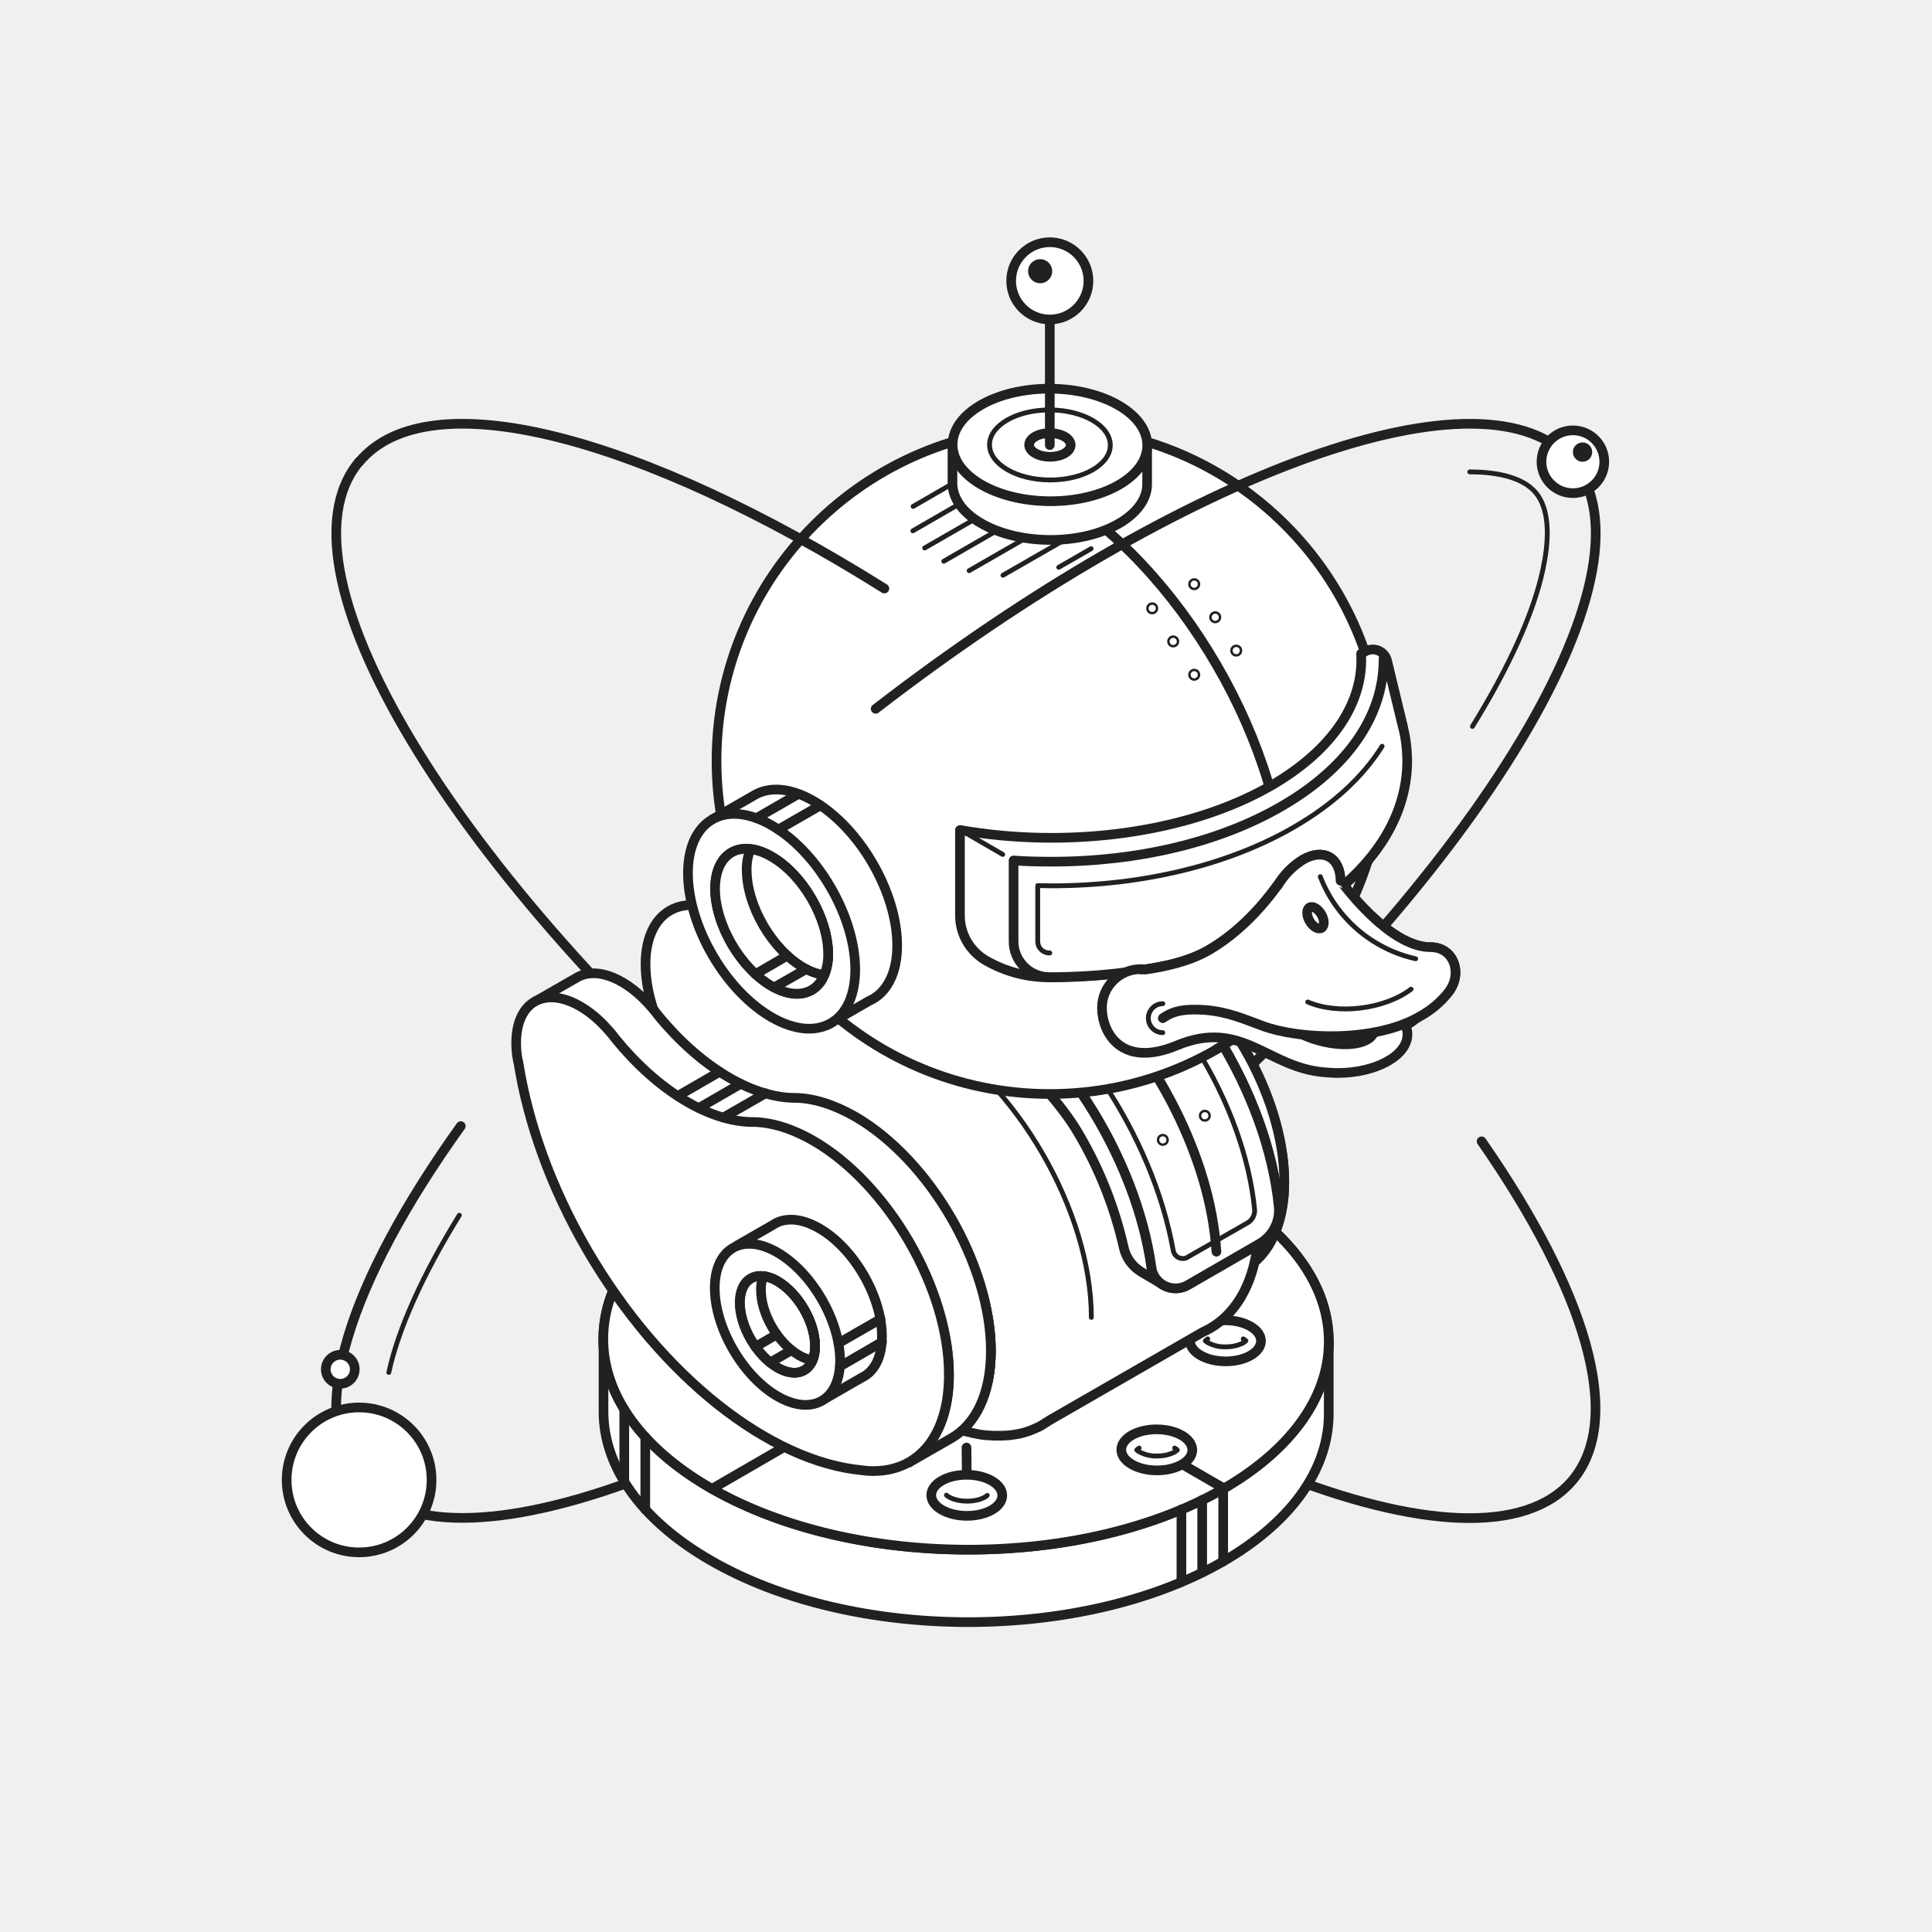
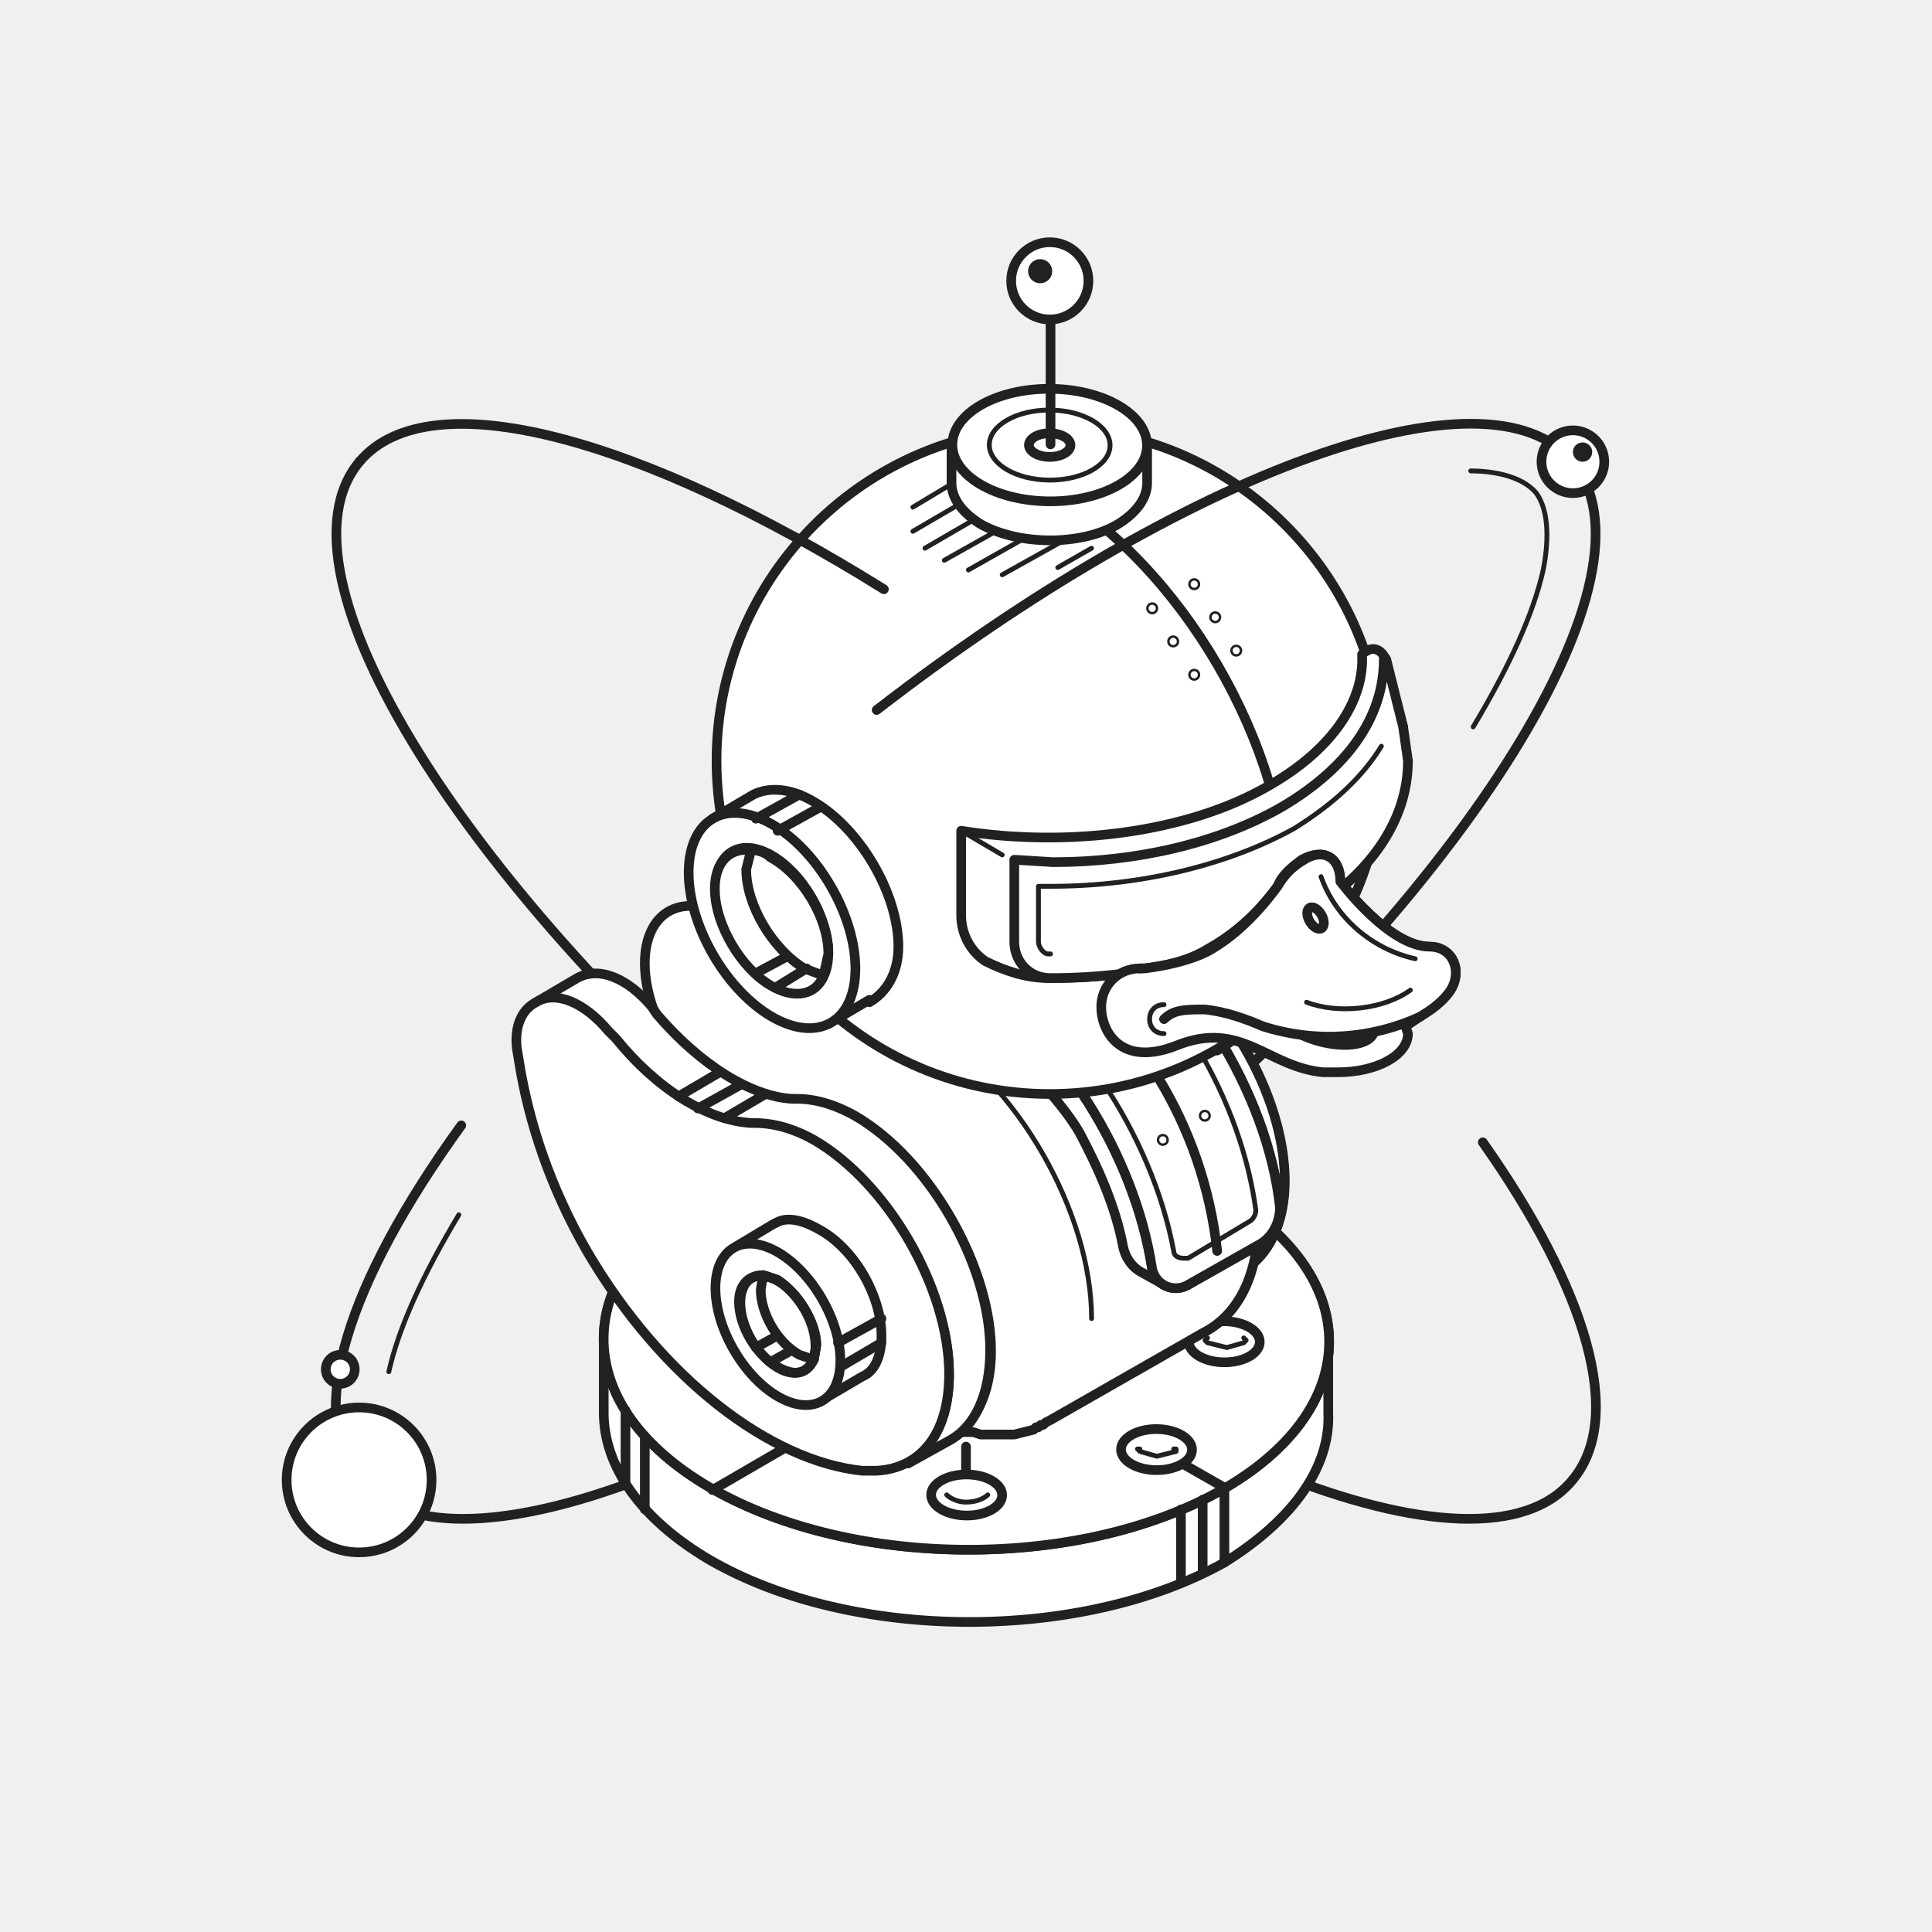
- <svg xmlns="http://www.w3.org/2000/svg" version="1.1" id="Isolation_Mode" x="0px" y="0px" viewBox="0 0 800 800" style="enable-background:new 0 0 800 800;" xml:space="preserve">
-   <style type="text/css">
- 	.st0{fill:none;stroke:#212121;stroke-width:4;stroke-linecap:round;stroke-linejoin:round;}
- 	.st1{fill:none;stroke:#212121;stroke-width:2;stroke-linecap:round;stroke-linejoin:round;}
- 	.st2{fill:#FFFFFF;stroke:#212121;stroke-width:4;stroke-linecap:round;stroke-linejoin:round;}
- 	.st3{fill:none;}
- 	.st4{fill:#212121;stroke:#212121;stroke-width:4;stroke-linecap:round;stroke-linejoin:round;}
- </style>
-   <path class="st0" d="M651.3,191.2c38.3,45.7-43.1,177.1-181.8,293.6S187.1,658.5,148.7,612.8c-22.3-26.5-4.2-81.9,42.1-146.5" />
-   <path class="st1" d="M161,568.3c3.9-18,14-40.5,29.2-65.1" />
-   <path class="st1" d="M608.6,195.4c9.2,0,21.4,1.5,27.3,8.6c6.5,7.7,5.2,21.5,3,31.7c-3.8,18-14,40.5-29.2,65.1" />
+ <svg xmlns="http://www.w3.org/2000/svg" version="1.1" id="Isolation_Mode" x="0" y="0" viewBox="0 0 800 800" xml:space="preserve">
+   <style>.st0{stroke:#212121;stroke-width:4;stroke-linecap:round;stroke-linejoin:round}.st0,.st1{fill:none}.st1,.st2,.st4{stroke:#212121;stroke-linecap:round;stroke-linejoin:round}.st1{stroke-width:2}.st2,.st4{fill:#fff;stroke-width:4}.st4{fill:#212121}</style>
+   <path class="st0" d="M651 191c39 46-43 177-182 294S187 659 149 613c-23-27-5-82 42-147" />
+   <path class="st1" d="M161 568c4-18 14-40 29-65m419-308c9 0 21 2 27 9 6 8 5 22 3 32-4 18-14 40-29 65" />
  <circle class="st2" cx="148.7" cy="612.8" r="30" />
  <circle class="st2" cx="140.9" cy="567" r="6" />
-   <path class="st0" d="M148.7,191.2c-38.3,45.7,43.1,177.1,181.8,293.6s282.3,173.8,320.7,128.1c21.5-25.7,5.3-78.4-37.7-140.3" />
-   <path class="st2" d="M550.2,584.5V555h-9.6c-7.3-11.3-18.9-22-34.7-31.1c-58.8-34-153.9-34.1-212.4-0.4c-16,9.2-27.5,20-34.7,31.5  h-8.9v30l0,0c0.2,22.1,15,44.2,44.3,61.1c58.8,34,153.9,34.1,212.4,0.4C536.1,629.4,550.6,607,550.2,584.5z" />
-   <ellipse transform="matrix(5.410451e-03 -1 1 5.410451e-03 -157.1486 951.9761)" class="st2" cx="400" cy="555" rx="86.7" ry="150.2" />
-   <ellipse transform="matrix(5.410451e-03 -1 1 5.410451e-03 -157.1486 951.9761)" class="st2" cx="400" cy="555" rx="37.4" ry="64.7" />
-   <ellipse transform="matrix(5.410451e-03 -1 1 5.410451e-03 -157.1486 951.9761)" class="st2" cx="400" cy="555" rx="86.7" ry="150.2" />
-   <path class="st0" d="M399.7,493c59.3,0.1,107.6,28,107.8,62.2" />
-   <path class="st0" d="M399.9,528.2c25.6,0,46.5,12.1,46.5,26.9s-20.6,26.8-46.2,26.7s-46.5-12.1-46.5-26.9" />
-   <ellipse transform="matrix(5.410451e-03 -1 1 5.410451e-03 -157.1486 951.9761)" class="st0" cx="400" cy="555" rx="12.7" ry="22" />
-   <ellipse transform="matrix(5.410451e-03 -1 1 5.410451e-03 -203.2076 905.5051)" class="st2" cx="353.6" cy="554.9" rx="8.5" ry="14.7" />
-   <ellipse transform="matrix(5.410451e-03 -1 1 5.410451e-03 -130.4937 925.2057)" class="st2" cx="399.9" cy="528.2" rx="8.5" ry="14.7" />
-   <ellipse transform="matrix(5.410451e-03 -1 1 5.410451e-03 -95.433 889.9553)" class="st2" cx="399.7" cy="493" rx="8.5" ry="14.6" />
-   <ellipse transform="matrix(5.409670e-03 -1 1 5.409670e-03 -50.5008 1059.608)" class="st2" cx="507.4" cy="555.2" rx="8.5" ry="14.7" />
-   <path class="st1" d="M514.8,554.4c0.4,0.2,0.8,0.5,1.1,0.8c-0.3,0.3-0.6,0.5-1,0.8c-2.3,1.2-4.8,1.7-7.3,1.7  c-2.6,0.1-5.1-0.5-7.4-1.7c-0.4-0.2-0.8-0.5-1.1-0.8c0.3-0.3,0.7-0.6,1-0.8" />
-   <line class="st0" x1="505.9" y1="493.9" x2="454.2" y2="523.7" />
-   <line class="st0" x1="337.8" y1="591.6" x2="294.8" y2="616.5" />
-   <line class="st0" x1="479.1" y1="600.3" x2="506.8" y2="616.3" />
-   <line class="st0" x1="288.9" y1="554.8" x2="323.1" y2="554.9" />
-   <ellipse transform="matrix(5.410451e-03 -1 1 5.410451e-03 -267.446 840.675)" class="st2" cx="288.9" cy="554.8" rx="8.5" ry="14.7" />
-   <line class="st0" x1="400.4" y1="619.2" x2="400.2" y2="599.4" />
-   <ellipse transform="matrix(5.410451e-03 -1 1 5.410451e-03 -220.9457 1016.127)" class="st2" cx="400.3" cy="619.1" rx="8.5" ry="14.7" />
-   <path class="st1" d="M408.8,619.2c-0.9,0.9-3.8,2.4-8.4,2.4l0,0c-4.6,0-7.6-1.6-8.5-2.5" />
-   <ellipse transform="matrix(5.410451e-03 -1 1 5.410451e-03 -123.8851 1076.113)" class="st2" cx="479" cy="600.3" rx="8.5" ry="14.7" />
-   <path class="st1" d="M486.4,599.6c0.4,0.2,0.8,0.5,1.1,0.8c-0.3,0.3-0.6,0.5-1,0.8c-2.3,1.2-4.8,1.7-7.3,1.7  c-2.6,0.1-5.1-0.5-7.4-1.7c-0.4-0.2-0.8-0.5-1.1-0.8c0.3-0.3,0.6-0.5,1-0.8" />
-   <ellipse transform="matrix(9.999500e-03 -0.9999 0.9999 9.999500e-03 -258.342 927.7143)" class="st2" cx="339.3" cy="594.3" rx="8.5" ry="14.7" />
-   <ellipse transform="matrix(0.8633 -0.5047 0.5047 0.8633 -165.9934 303.9405)" class="st2" cx="478.1" cy="458.4" rx="43.7" ry="75.7" />
-   <path class="st2" d="M531.8,489.4c0-35.7-25.2-79.1-56.3-97.1c-8.7-5-17-7.5-24.4-7.7h-1.2c-17.7-0.4-38.8-13.2-56.1-34.4  c-0.8-1.1-1.6-2.1-2.5-3.1c-10-11.7-22.5-17.1-30.9-12.4c-5.7,3.2-8.2,10.5-7.7,19.4c0.1,2.1,0.4,4.1,0.9,6.1  c3.9,24.5,13.3,51.3,28.4,77.3c26.6,45.9,64.1,78,98.2,88.2l0,0l17.4,10l17.6-10.1C525.4,519.9,531.8,507.3,531.8,489.4z" />
-   <ellipse transform="matrix(0.8633 -0.5047 0.5047 0.8633 -173.4116 296.5504)" class="st2" cx="460.7" cy="468.4" rx="43.7" ry="75.7" />
-   <path class="st2" d="M458.1,402.3c-8.8-5-17-7.5-24.4-7.7h-1.2c-17.8-0.4-38.8-13.2-56.1-34.4c-0.8-1.1-1.6-2.1-2.5-3.1  c-10-11.7-22.5-17.1-30.9-12.4c-5.7,3.2-8.2,10.5-7.7,19.4c0.1,2.1,0.4,4.1,0.9,6.1c3.9,24.5,13.3,51.3,28.4,77.3  c30.8,53.1,76.1,87.8,113.9,91.3c2,0.3,4,0.4,6,0.3c17.8-0.6,29.9-15.1,29.9-39.8C514.4,463.7,489.2,420.2,458.1,402.3z" />
-   <path class="st2" d="M521.3,505.5c0-43.9-31-97.4-69.3-119.5c-20.8-12-39.4-12.3-52.1-3l0,0l-46,26.5l-52-30  c-19.1-11-34.6-2.2-34.6,19.8c0,14.1,6.4,30.1,16,42.7l53.2,97.1l0.2-0.4c4.5,7.2,9.5,13.9,15,20.3l0.2,0.3c0.7,0.8,1.5,1.7,2.2,2.5  l0.7,0.8l2,2.1l1,1c0.6,0.6,1.3,1.3,1.9,1.9l1.2,1.2l1.8,1.7l1.4,1.2l1.7,1.5c0.5,0.4,1,0.9,1.5,1.3s1.1,0.9,1.6,1.3  s1.1,0.9,1.7,1.3l1.6,1.2c0.6,0.5,1.2,0.9,1.9,1.4l1.4,1c0.7,0.5,1.5,1,2.2,1.5c0.4,0.3,0.8,0.5,1.2,0.8c1.1,0.7,2.3,1.4,3.4,2.1  c0.6,0.4,1.2,0.7,1.9,1l0.6,0.3c0.4,0.2,0.8,0.5,1.2,0.7l0.7,0.4l1.1,0.6l0.8,0.4l1.1,0.5l0.8,0.3l1.1,0.5l0.8,0.3l1.1,0.4l0.8,0.3  l1,0.4l0.7,0.3l1.1,0.4l0.7,0.2l1.1,0.3l0.6,0.2l1.2,0.3l0.5,0.1c0.5,0.1,1,0.2,1.5,0.4h0.2c1.2,0.3,2.3,0.5,3.5,0.7h0.2l1.5,0.2  h0.4c0.4,0,0.9,0.1,1.3,0.1h0.4l1.2,0.1h0.4h1.2h2l1.2-0.1h0.3c0.4,0,0.8,0,1.3-0.1h0.3c0.5,0,0.9-0.1,1.4-0.2h0.1  c3-0.4,5.9-1.2,8.6-2.4l0,0c0.4-0.2,0.9-0.4,1.3-0.6h0.1c0.4-0.2,0.8-0.4,1.2-0.6l0.1-0.1c0.4-0.2,0.8-0.4,1.2-0.7l0.1-0.1l1.1-0.7  h0.1c0.4-0.3,0.8-0.5,1.2-0.8l0,0l63.4-36.5l0,0C512.3,545.2,521.3,529.2,521.3,505.5z" />
-   <line class="st0" x1="258.5" y1="613.6" x2="258.5" y2="583.6" />
-   <path class="st2" d="M481.6,532c0,0-2.7-59.9-51.9-107L395,414.8c0,0,37.6,30.5,51.5,54.4c8.7,14.7,15,30.6,18.8,47.3  c0.9,4.3,3.6,8,7.5,10.3L481.6,532" />
-   <path class="st2" d="M400,406.1c38.5,22.2,70.4,72.9,76.8,118.7c0.7,5.5,5.8,9.3,11.3,8.6c1.3-0.2,2.5-0.6,3.6-1.2l29.8-17.2  c5.4-3.1,8.6-9.1,8-15.3c-4.6-47-37.5-100.5-77.4-123.6" />
-   <path class="st2" d="M400,406.1c38.5,22.2,70.4,72.9,76.8,118.7c0.7,5.5,5.8,9.3,11.3,8.6c1.3-0.2,2.5-0.6,3.6-1.2l29.8-17.2  c5.4-3.1,8.6-9.1,8-15.3c-4.6-47-37.5-100.5-77.4-123.6L400,406.1z" />
-   <path class="st0" d="M426,391.1c32.6,18.8,60.5,58,72.2,97.3c2.9,9.7,4.8,19.8,5.5,29.9" />
-   <path class="st1" d="M405,397.5c38.9,22.5,72.2,72.4,80.8,120.3c0.4,2.2,2.4,3.6,4.6,3.3c0.5-0.1,0.9-0.2,1.3-0.5l24.8-14.2  c2-1.1,3.2-3.3,3-5.6c-2.1-21.4-10.6-45-24-66.5s-30.7-39.1-48.5-49.4" />
-   <line class="st0" x1="267.2" y1="625" x2="267.2" y2="595" />
-   <line class="st0" x1="497.8" y1="651.1" x2="497.8" y2="621.1" />
-   <line class="st0" x1="506.5" y1="646.5" x2="506.5" y2="616.5" />
-   <line class="st0" x1="489.2" y1="655.1" x2="489.2" y2="625" />
-   <path class="st1" d="M382.6,426c38.3,22.1,69.3,75.6,69.3,119.5" />
+   <path class="st0" d="M149 191c-39 46 43 177 182 294s282 174 320 128c22-26 6-79-37-140" />
+   <path class="st2" d="M550 585v-30h-9c-8-11-19-22-35-31-59-34-154-34-212-1-16 10-28 21-35 32h-9v30h0c0 22 15 44 44 61 59 34 154 34 213 1 29-18 44-40 43-62z" />
+   <ellipse transform="matrix(.00541 -1 1 .00541 -157 952)" class="st2" cx="400" cy="555" rx="86.7" ry="150.2" />
+   <ellipse transform="matrix(.00541 -1 1 .00541 -157 952)" class="st2" cx="400" cy="555" rx="37.4" ry="64.7" />
+   <ellipse transform="matrix(.00541 -1 1 .00541 -157 952)" class="st2" cx="400" cy="555" rx="86.7" ry="150.2" />
+   <path class="st0" d="M400 493c59 0 107 28 107 62m-107-27c25 0 46 12 46 27s-20 27-46 27-46-12-46-27" />
+   <ellipse transform="matrix(.00541 -1 1 .00541 -157 952)" class="st0" cx="400" cy="555" rx="12.7" ry="22" />
+   <ellipse transform="matrix(.00541 -1 1 .00541 -203 906)" class="st2" cx="353.6" cy="554.9" rx="8.5" ry="14.7" />
+   <ellipse transform="matrix(.00541 -1 1 .00541 -130 925)" class="st2" cx="399.9" cy="528.2" rx="8.5" ry="14.7" />
+   <ellipse transform="matrix(.00541 -1 1 .00541 -95 890)" class="st2" cx="399.7" cy="493" rx="8.5" ry="14.6" />
+   <ellipse transform="matrix(.00541 -1 1 .00541 -51 1060)" class="st2" cx="507.4" cy="555.2" rx="8.5" ry="14.7" />
+   <path class="st1" d="m515 554 1 1-1 1-7 2-8-2-1-1 1-1" />
+   <path class="st0" d="m506 494-52 30m-116 68-43 25m184-17 28 16m-218-61h34" />
+   <ellipse transform="matrix(.00541 -1 1 .00541 -267 841)" class="st2" cx="288.9" cy="554.8" rx="8.5" ry="14.7" />
+   <path class="st0" d="M400 619v-20" />
+   <ellipse transform="matrix(.00541 -1 1 .00541 -221 1016)" class="st2" cx="400.3" cy="619.1" rx="8.5" ry="14.7" />
+   <path class="st1" d="M409 619c-1 1-4 3-9 3h0c-4 0-7-2-8-3" />
+   <ellipse transform="matrix(.00541 -1 1 .00541 -124 1076)" class="st2" cx="479" cy="600.3" rx="8.5" ry="14.7" />
+   <path class="st1" d="M486 600h1v1l-8 2-7-2-1-1h1" />
+   <ellipse transform="rotate(-89 339 594) scale(.99995)" class="st2" cx="339.3" cy="594.3" rx="8.5" ry="14.7" />
+   <ellipse transform="rotate(-30 478 458)" class="st2" cx="478.1" cy="458.4" rx="43.7" ry="75.7" />
+   <path class="st2" d="M532 489c0-35-25-79-57-97-8-5-17-7-24-7h-1c-18-1-39-14-56-35l-3-3c-10-12-22-17-31-12-5 3-8 10-7 19l1 6c3 25 13 51 28 77 27 46 64 79 98 89h0l18 10 17-10c10-6 17-19 17-37z" />
+   <ellipse transform="rotate(-30 461 468)" class="st2" cx="460.7" cy="468.4" rx="43.7" ry="75.7" />
+   <path class="st2" d="M458 402c-9-5-17-7-24-7h-1c-18-1-39-14-57-35l-2-3c-10-12-23-17-31-12-6 3-8 10-8 19l1 6c4 25 14 52 29 78 30 53 76 87 114 91h6c17 0 29-15 29-40 0-35-25-79-56-97z" />
+   <path class="st2" d="M521 506c0-44-31-98-69-120-21-12-39-12-52-3h0l-46 27-52-30c-19-11-35-3-35 19 0 14 7 30 16 43l53 97h1c4 7 9 14 15 20h0l2 3 1 1 2 2 1 1 2 2 1 1 2 1 1 2 2 1 1 2 2 1 2 1 1 1 2 2 1 1 3 1 1 1 3 2 2 1h1l1 1h1l1 1h1l1 1h0l2 1h1l1 1h2l1 1h2v1h4l3 1h14l8-2h0l1-1h1l1-1h1l1-1h0l2-1h0l63-36h0c14-7 23-23 23-46z" />
+   <path class="st0" d="M259 614v-30" />
+   <path class="st2" d="M482 532s-3-60-52-107l-35-10s38 30 52 54c8 15 15 31 18 47 1 5 4 9 8 11l9 5" />
+   <path class="st2" d="M400 406c39 22 70 73 77 119a10 10 0 0 0 15 7l30-17c5-3 8-9 8-15-5-47-38-101-78-124" />
+   <path class="st2" d="M400 406c39 22 70 73 77 119a10 10 0 0 0 15 7l30-17c5-3 8-9 8-15-5-47-38-101-78-124l-52 30z" />
+   <path class="st0" d="M426 391a174 174 0 0 1 78 127" />
+   <path class="st1" d="M405 398c39 22 72 72 81 120 0 2 2 3 4 3h2l25-15c2-1 3-3 3-5-3-22-11-45-24-67s-31-39-49-49" />
+   <path class="st0" d="M267 625v-30m231 56v-30m9 26v-30m-18 38v-30" />
+   <path class="st1" d="M383 426c38 22 69 76 69 120" />
  <circle class="st2" cx="434.7" cy="315" r="138" />
-   <polyline class="st1" points="378.1,209.7 378.1,209.7 408.2,192.3 408.2,192.3 " />
-   <line class="st1" x1="425.6" y1="192.3" x2="378" y2="219.8" />
-   <line class="st1" x1="438.1" y1="195.1" x2="382.9" y2="226.9" />
-   <line class="st1" x1="447.5" y1="199.7" x2="390.8" y2="232.4" />
-   <line class="st1" x1="454.3" y1="205.8" x2="401.3" y2="236.3" />
-   <polyline class="st1" points="415.3,238.2 415.3,238.2 457.6,213.9 " />
-   <line class="st1" x1="451.8" y1="227.2" x2="438.4" y2="234.9" />
-   <ellipse transform="matrix(5.410451e-03 -1 1 5.410451e-03 200.0907 631.1749)" class="st3" cx="417.3" cy="215" rx="23.3" ry="40.3" />
-   <path class="st0" d="M434.7,202.7c54,31.2,97.9,106.8,97.9,168.8c0,31.2-11.1,53-29,63" />
-   <path class="st2" d="M475,200.3v-16h-80.6v16l0,0c0.1,5.9,4,11.9,11.9,16.4c15.8,9.1,41.3,9.2,57,0.1  C471.2,212.2,475.1,206.2,475,200.3z" />
-   <ellipse transform="matrix(5.410451e-03 -1 1 5.410451e-03 248.0967 617.9493)" class="st2" cx="434.7" cy="184.3" rx="23.3" ry="40.3" />
-   <ellipse transform="matrix(5.410451e-03 -1 1 5.410451e-03 248.0967 617.9493)" class="st1" cx="434.7" cy="184.3" rx="14.5" ry="25" />
-   <ellipse transform="matrix(5.410451e-03 -1 1 5.410451e-03 248.0967 617.9493)" class="st2" cx="434.7" cy="184.3" rx="4.9" ry="8.6" />
-   <line class="st0" x1="434.7" y1="116.3" x2="434.7" y2="184.3" />
+   <path class="st1" d="M378 210h0l30-18h0m18 0-48 28m60-25-55 32m65-27-57 32m63-26-53 30m14 2h0l43-24m-6 13-14 8" />
+   <ellipse transform="matrix(.00541 -1 1 .00541 200 631)" cx="417.3" cy="215" rx="23.3" ry="40.3" fill="none" />
+   <path class="st0" d="M435 203c54 31 98 106 98 169 0 31-11 53-29 63" />
+   <path class="st2" d="M475 200v-16h-81v16h0c0 6 4 12 12 17 16 9 42 9 57 0 8-5 12-11 12-17z" />
+   <ellipse transform="matrix(.00541 -1 1 .00541 248 618)" class="st2" cx="434.7" cy="184.3" rx="23.3" ry="40.3" />
+   <ellipse transform="matrix(.00541 -1 1 .00541 248 618)" class="st1" cx="434.7" cy="184.3" rx="14.5" ry="25" />
+   <ellipse transform="matrix(.00541 -1 1 .00541 248 618)" class="st2" cx="434.7" cy="184.3" rx="4.9" ry="8.6" />
+   <path class="st0" d="M435 116v68" />
  <circle class="st2" cx="434.7" cy="116.3" r="16" />
-   <ellipse transform="matrix(0.8633 -0.5047 0.5047 0.8633 -217.9221 252.2058)" class="st2" cx="356.6" cy="528.4" rx="43.7" ry="75.7" />
-   <path class="st2" d="M410.3,559.4c0-30.9-19.8-68-45.7-87.3l0,0c-2.6-1.9-5.2-3.7-8-5.3c-13.9-8-26.6-9.3-36.1-4.8l0,0  c-1.3,0.6-2.6,1.3-3.8,2.2l-13.9,8l72.9,132.6l17.6-10.1l0,0C403.8,589.3,410.3,577.1,410.3,559.4z" />
-   <path class="st2" d="M410.3,559.4c0-35.7-25.2-79.1-56.3-97.1c-8.8-5-17-7.5-24.4-7.7h-1.2c-17.7-0.4-38.8-13.2-56.1-34.4  c-0.8-1.1-1.6-2.1-2.5-3.1c-9.9-11.6-22.2-17-30.6-12.5l0,0l-17.6,10.1l9.6,5.6c-0.1,1.3,0,2.6,0.1,3.8c0.1,2.1,0.4,4.1,0.9,6.1  c3.9,24.5,13.3,51.3,28.4,77.3c26.6,45.9,64.1,78.1,98.2,88.2l0,0l17.4,10l17.6-10.1C403.9,589.9,410.3,577.3,410.3,559.4z" />
-   <ellipse transform="matrix(0.8633 -0.5047 0.5047 0.8633 -225.344 244.812)" class="st2" cx="339.3" cy="538.4" rx="43.7" ry="75.7" />
-   <path class="st2" d="M336.7,472.3c-8.7-5-17-7.5-24.4-7.7H311c-17.8-0.4-38.8-13.2-56.1-34.4c-0.8-1.1-1.6-2.1-2.5-3.1  c-10-11.7-22.5-17.1-30.9-12.4c-5.7,3.2-8.2,10.5-7.7,19.4c0.1,2.1,0.4,4.1,0.9,6.1c3.9,24.5,13.3,51.3,28.4,77.3  c30.9,53.1,76.1,87.8,113.9,91.3c2,0.3,4,0.4,6,0.3c17.8-0.6,29.9-15.1,29.9-39.8C393,533.7,367.7,490.2,336.7,472.3z" />
-   <path class="st2" d="M365.2,553.4c0-16.5-11.6-36.5-26-44.8c-6.8-3.9-12.9-4.5-17.6-2.3l0,0c-0.6,0.3-1.1,0.6-1.7,1l-14.8,8.5  l35.3,64.1l16.5-9.5C362.1,567.9,365.2,562,365.2,553.4z" />
-   <ellipse transform="matrix(0.8633 -0.5047 0.5047 0.8633 -232.7623 237.4218)" class="st2" cx="321.9" cy="548.4" rx="21.1" ry="36.6" />
-   <line class="st0" x1="298" y1="443.8" x2="280.7" y2="453.8" />
-   <line class="st0" x1="306.7" y1="448.8" x2="289.4" y2="458.8" />
-   <line class="st0" x1="317" y1="452.7" x2="299.6" y2="462.7" />
-   <ellipse transform="matrix(0.8633 -0.5047 0.5047 0.8633 -232.7623 237.4218)" class="st0" cx="321.9" cy="548.4" rx="12.7" ry="22" />
-   <path class="st0" d="M337.5,557.4c0,2-0.3,4-1,5.8c-2.2,5.4-7.9,6.9-14.5,3.1c-8.6-5-15.6-17-15.6-26.9c0-7.5,4.1-11.6,9.8-11  c2.1,0.3,4,1,5.8,2.1C330.5,535.5,337.5,547.5,337.5,557.4z" />
-   <path class="st0" d="M337.5,557.4c0,2-0.3,4-1,5.8c-2.1-0.3-4-1-5.8-2.1c-8.6-5-15.6-17-15.6-26.9c-0.1-2,0.3-4,1-5.8  c2.1,0.3,4,1,5.8,2.1C330.5,535.5,337.5,547.5,337.5,557.4z" />
-   <line class="st0" x1="364.6" y1="546.2" x2="347.2" y2="556.2" />
-   <line class="st0" x1="365.2" y1="555.7" x2="347.8" y2="565.8" />
-   <line class="st0" x1="321.6" y1="552.6" x2="312.8" y2="557.7" />
-   <line class="st0" x1="327.7" y1="559.1" x2="318.9" y2="564.2" />
-   <path class="st2" d="M580.9,300.8l-6.6-27.3c-0.8-3.2-4-5.2-7.3-4.4c-0.6,0.1-1.1,0.3-1.6,0.6l-1.8,1c1.2,19.7-11.2,39.6-37.4,54.7  c-34.7,19.9-84.5,26-128.6,18.3h-0.1v35.4c0,7.7,4.1,14.7,10.7,18.6l0,0c8,4.6,17,7,26.3,7h0.2c38.9,0,75.6-8.9,103.2-25  c11.7-6.8,21.2-14.6,28.5-23.1c4.2-13.4,6.4-27.4,6.3-41.5c0-3.1-0.1-6.2-0.3-9.3L580.9,300.8z" />
-   <path class="st2" d="M582.7,314.7c0.1,24.9-15.8,48-44.8,64.9c-27.6,16.1-64.3,25-103.2,25h-0.2c-8.2,0-14.9-6.7-14.8-15v-33.3l0,0  c5.2,0.4,10.5,0.5,15.8,0.5c35.8,0,69.6-8.1,95.1-22.9c27.2-15.7,42.3-37.3,42.3-60.7c0-2.6,1.3,0.1,1.3,0.1l6.6,27.3  C582.1,305.3,582.6,310,582.7,314.7z" />
-   <path class="st1" d="M434.7,394.6h-0.2c-2.7,0-4.9-2.2-4.8-5v-22.9c1.9,0,3.9,0.1,5.8,0.1c37.5,0,73.1-8.6,100.1-24.2  c16.3-9.4,28.7-20.8,36.7-33.6" />
-   <line class="st1" x1="397.6" y1="343.6" x2="415.2" y2="353.8" />
-   <path class="st2" d="M592.3,392.2h-0.1c-17.5,0-37.2-27.5-37.2-27.5c-0.1-9.7-7-13.6-15.6-8.7c-4.3,2.7-7.9,6.4-10.5,10.7h-0.1  c-8.1,11.2-17.9,20.7-28.6,26.8c-8.2,4.7-18.6,6.8-26.2,7.9c-0.6-0.1-1.1-0.1-1.7-0.1c-8.8,0-16,7.2-16,16c0,10.1,7.9,25.2,31,15.6  c27-11.2,37.3,9.1,61,11.1c1.8,0.1,3.6,0.3,5.5,0.3c16,0,29-7.2,29-16c0-1.3-0.3-2.6-0.8-3.8c2.7-1,3.3-2.2,5.6-3.6  c4.8-2.6,9-6.2,12.3-10.4C605.7,402.9,601.9,392.2,592.3,392.2z" />
-   <ellipse transform="matrix(0.2593 -0.9658 0.9658 0.2593 -0.8293 842.5423)" class="st2" cx="548.9" cy="421.8" rx="9.5" ry="20.8" />
-   <path class="st2" d="M472.4,401.4c0.6,0,1.1,0,1.7,0.1c7.6-1.1,18-3.2,26.2-7.9c10.6-6.1,20.5-15.6,28.6-26.8h0.1  c2.6-4.4,6.2-8.1,10.5-10.8c8.5-4.9,15.5-1,15.6,8.7c0.1,0,19.7,27.5,37.2,27.5h0.1c9.6,0,13.3,10.7,7.6,18.4  c-3.3,4.3-7.5,7.8-12.3,10.4c-18.2,10.5-49.1,9.6-64.9,3.8c-7.1-2.6-14.4-5.9-24-6.6c-7.6-0.5-12.7,0.1-17.3,3.4" />
-   <path class="st1" d="M586.2,397c-18-4-32.9-16.8-39.5-34" />
-   <path class="st1" d="M584.3,409.6c-11,8.3-30.2,10.7-42.8,5.3" />
-   <ellipse transform="matrix(0.8633 -0.5047 0.5047 0.8633 -117.3156 326.862)" class="st0" cx="544.7" cy="380" rx="2.8" ry="4.9" />
-   <path class="st0" d="M362.6,293.5C490.8,194.6,615.9,149,651.3,191.2" />
+   <ellipse transform="rotate(-30 357 528)" class="st2" cx="356.6" cy="528.4" rx="43.7" ry="75.7" />
+   <path class="st2" d="M410 559c0-31-19-68-45-87h0l-8-5c-14-8-27-10-36-5h0l-4 2-14 8 73 133 17-10h0c11-6 17-18 17-36z" />
+   <path class="st2" d="M410 559c0-35-25-79-56-97-9-5-17-7-24-7h-2c-17-1-38-14-56-35l-2-3c-10-12-22-17-31-12h0l-17 10 9 5v4l1 6c4 25 14 52 29 78 26 45 64 78 98 88h0l17 10 18-10c10-6 16-19 16-37z" />
+   <ellipse transform="rotate(-30 339 538)" class="st2" cx="339.3" cy="538.4" rx="43.7" ry="75.7" />
+   <path class="st2" d="M337 472c-9-5-17-7-25-7h-1c-18-1-39-14-56-35l-3-3c-10-12-22-17-30-12-6 3-9 10-8 19l1 6c4 25 13 52 28 78 31 53 76 87 114 91h6c18-1 30-15 30-40 0-35-25-79-56-97z" />
+   <path class="st2" d="M365 553c0-16-11-36-26-44-7-4-13-5-17-3h0l-2 1-15 9 35 64 17-10c5-2 8-8 8-17z" />
+   <ellipse transform="rotate(-30 322 548)" class="st2" cx="321.9" cy="548.4" rx="21.1" ry="36.6" />
+   <path class="st0" d="m298 444-17 10m26-5-18 10m28-6-17 10" />
+   <ellipse transform="rotate(-30 322 548)" class="st0" cx="321.9" cy="548.4" rx="12.7" ry="22" />
+   <path class="st0" d="m338 557-1 6c-3 6-8 7-15 3-9-5-16-17-16-27 0-7 4-11 10-11l6 2c9 6 16 18 16 27z" />
+   <path class="st0" d="m338 557-1 6-6-2c-9-5-16-17-16-27l1-6 6 2c9 6 16 18 16 27zm27-11-18 10m18 0-17 10m-26-13-9 5m15 1-9 5" />
+   <path class="st2" d="m581 301-7-27c-1-4-4-6-7-5l-2 1-1 1c1 19-12 39-38 54-34 20-84 26-128 19h0v35c0 8 4 15 10 19h0c8 4 17 7 26 7h1c39 0 75-9 103-25 12-7 21-15 28-23a136 136 0 0 0 6-51l9-5z" />
+   <path class="st2" d="M583 315c0 25-16 48-45 65-28 16-64 25-103 25h0c-9 0-15-7-15-15v-34h0l16 1c35 0 69-8 95-23 27-16 42-37 42-61 0-2 1 0 1 0l7 28 2 14z" />
+   <path class="st1" d="M435 395h-1c-2 0-4-3-4-5v-23h5c38 0 74-9 101-24 16-10 28-21 36-34m-174 35 17 10" />
+   <path class="st2" d="M592 392h0c-17 0-37-27-37-27 0-10-7-14-16-9-4 3-8 6-10 11h0c-8 11-18 20-29 26-8 5-18 7-26 8h-2c-9 0-16 7-16 16 0 10 8 25 31 16 27-11 38 9 61 11h6c16 0 29-7 29-16l-1-3 6-4c4-3 9-6 12-11 6-7 2-18-8-18z" />
+   <ellipse transform="rotate(-75 549 422)" class="st2" cx="548.9" cy="421.8" rx="9.5" ry="20.8" />
+   <path class="st2" d="M472 401h2c8-1 18-3 26-7 11-6 21-16 29-27h0c3-5 6-8 11-11 8-5 15-1 15 9 0 0 20 27 37 27h0c10 0 14 11 8 19-3 4-7 7-12 10a90 90 0 0 1-65 4c-7-3-15-6-24-7-8 0-13 0-17 4" />
+   <path class="st1" d="M586 397c-18-4-33-17-39-34m37 47c-11 8-30 10-43 5" />
+   <ellipse transform="rotate(-30 545 380)" class="st0" cx="544.7" cy="380" rx="2.8" ry="4.9" />
+   <path class="st0" d="M363 294c128-99 253-145 288-103" />
  <circle class="st2" cx="651.3" cy="191.2" r="13" />
-   <path class="st0" d="M366.2,243.7c-100.7-63.1-188.7-86.8-217.4-52.5" />
-   <circle class="st2" cx="494.5" cy="279.4" r="0.5" />
-   <circle class="st2" cx="511.9" cy="269.4" r="0.5" />
-   <circle class="st2" cx="481.5" cy="472" r="0.5" />
-   <circle class="st2" cx="498.9" cy="462" r="0.5" />
-   <circle class="st2" cx="485.8" cy="265.6" r="0.5" />
-   <circle class="st2" cx="503.2" cy="255.6" r="0.5" />
-   <circle class="st2" cx="477.1" cy="251.9" r="0.5" />
-   <circle class="st2" cx="494.5" cy="241.9" r="0.5" />
-   <path class="st1" d="M481.5,427.6c-3.3,0-6-2.7-6-6s2.7-6,6-6" />
-   <path class="st2" d="M371.5,391.5c0-22-15.5-48.7-34.6-59.8c-9.6-5.6-18.4-6.1-24.6-2.4l0,0l-17.2,9.9v20.5l7.4-4.3  c1.7,21.1,16.5,45.4,34.5,55.8c1.8,1,3.7,2,5.6,2.7v10.5l17.2-9.9l0,0C366.9,411.4,371.5,403.4,371.5,391.5z" />
-   <ellipse transform="matrix(0.8633 -0.5047 0.5047 0.8633 -148.8636 213.3896)" class="st2" cx="319.5" cy="381.5" rx="28.2" ry="48.8" />
-   <ellipse transform="matrix(0.8633 -0.5047 0.5047 0.8633 -148.8636 213.3896)" class="st2" cx="319.5" cy="381.5" rx="19" ry="33" />
-   <path class="st2" d="M342.9,395c0.1,3-0.5,6-1.6,8.7c-3.4,8.1-11.9,10.3-21.8,4.6c-12.9-7.5-23.4-25.5-23.4-40.3  c0-11.3,6.1-17.5,14.7-16.4c3.1,0.4,6,1.5,8.7,3.1C332.4,362.1,342.9,380.2,342.9,395z" />
-   <path class="st2" d="M342.9,395c0.1,3-0.5,6-1.6,8.7c-3.1-0.4-6-1.5-8.7-3.1c-12.9-7.5-23.4-25.5-23.4-40.3c-0.1-3,0.5-5.9,1.5-8.7  c3.1,0.4,6,1.5,8.7,3.1C332.4,362.1,342.9,380.2,342.9,395z" />
-   <line class="st0" x1="333.8" y1="401.3" x2="320.5" y2="408.9" />
-   <line class="st0" x1="326" y1="395.7" x2="312.8" y2="403.4" />
-   <line class="st0" x1="330.5" y1="328.8" x2="313.2" y2="338.8" />
-   <line class="st0" x1="339.7" y1="333.5" x2="322.3" y2="343.5" />
+   <path class="st0" d="M366 244c-101-63-188-87-217-53" />
+   <circle class="st2" cx="494.5" cy="279.4" r=".5" />
+   <circle class="st2" cx="511.9" cy="269.4" r=".5" />
+   <circle class="st2" cx="481.5" cy="472" r=".5" />
+   <circle class="st2" cx="498.9" cy="462" r=".5" />
+   <circle class="st2" cx="485.8" cy="265.6" r=".5" />
+   <circle class="st2" cx="503.2" cy="255.6" r=".5" />
+   <circle class="st2" cx="477.1" cy="251.9" r=".5" />
+   <circle class="st2" cx="494.5" cy="241.9" r=".5" />
+   <path class="st1" d="M482 428c-4 0-6-3-6-6s2-6 6-6" />
+   <path class="st2" d="M372 392c0-22-16-49-35-60-10-6-19-6-25-3h0l-17 10v21l7-5c2 21 17 46 35 56l6 3v10l17-10v1c7-4 12-12 12-23z" />
+   <ellipse transform="rotate(-30 319 381)" class="st2" cx="319.5" cy="381.5" rx="28.2" ry="48.8" />
+   <ellipse transform="rotate(-30 319 381)" class="st2" cx="319.5" cy="381.5" rx="19" ry="33" />
+   <path class="st2" d="m343 395-2 9c-3 8-12 10-22 4-12-7-23-25-23-40 0-11 6-17 15-16 3 0 6 1 8 3 13 7 24 25 24 40z" />
+   <path class="st2" d="m343 395-2 9-8-3c-13-8-24-26-24-41l2-8c3 0 6 1 8 3 13 7 24 25 24 40z" />
+   <path class="st0" d="m334 401-13 8m5-13-13 7m18-74-18 10m27-5-18 10" />
  <circle class="st4" cx="430.7" cy="112.3" r="3" />
  <circle class="st4" cx="655.3" cy="187.2" r="2" />
</svg>
